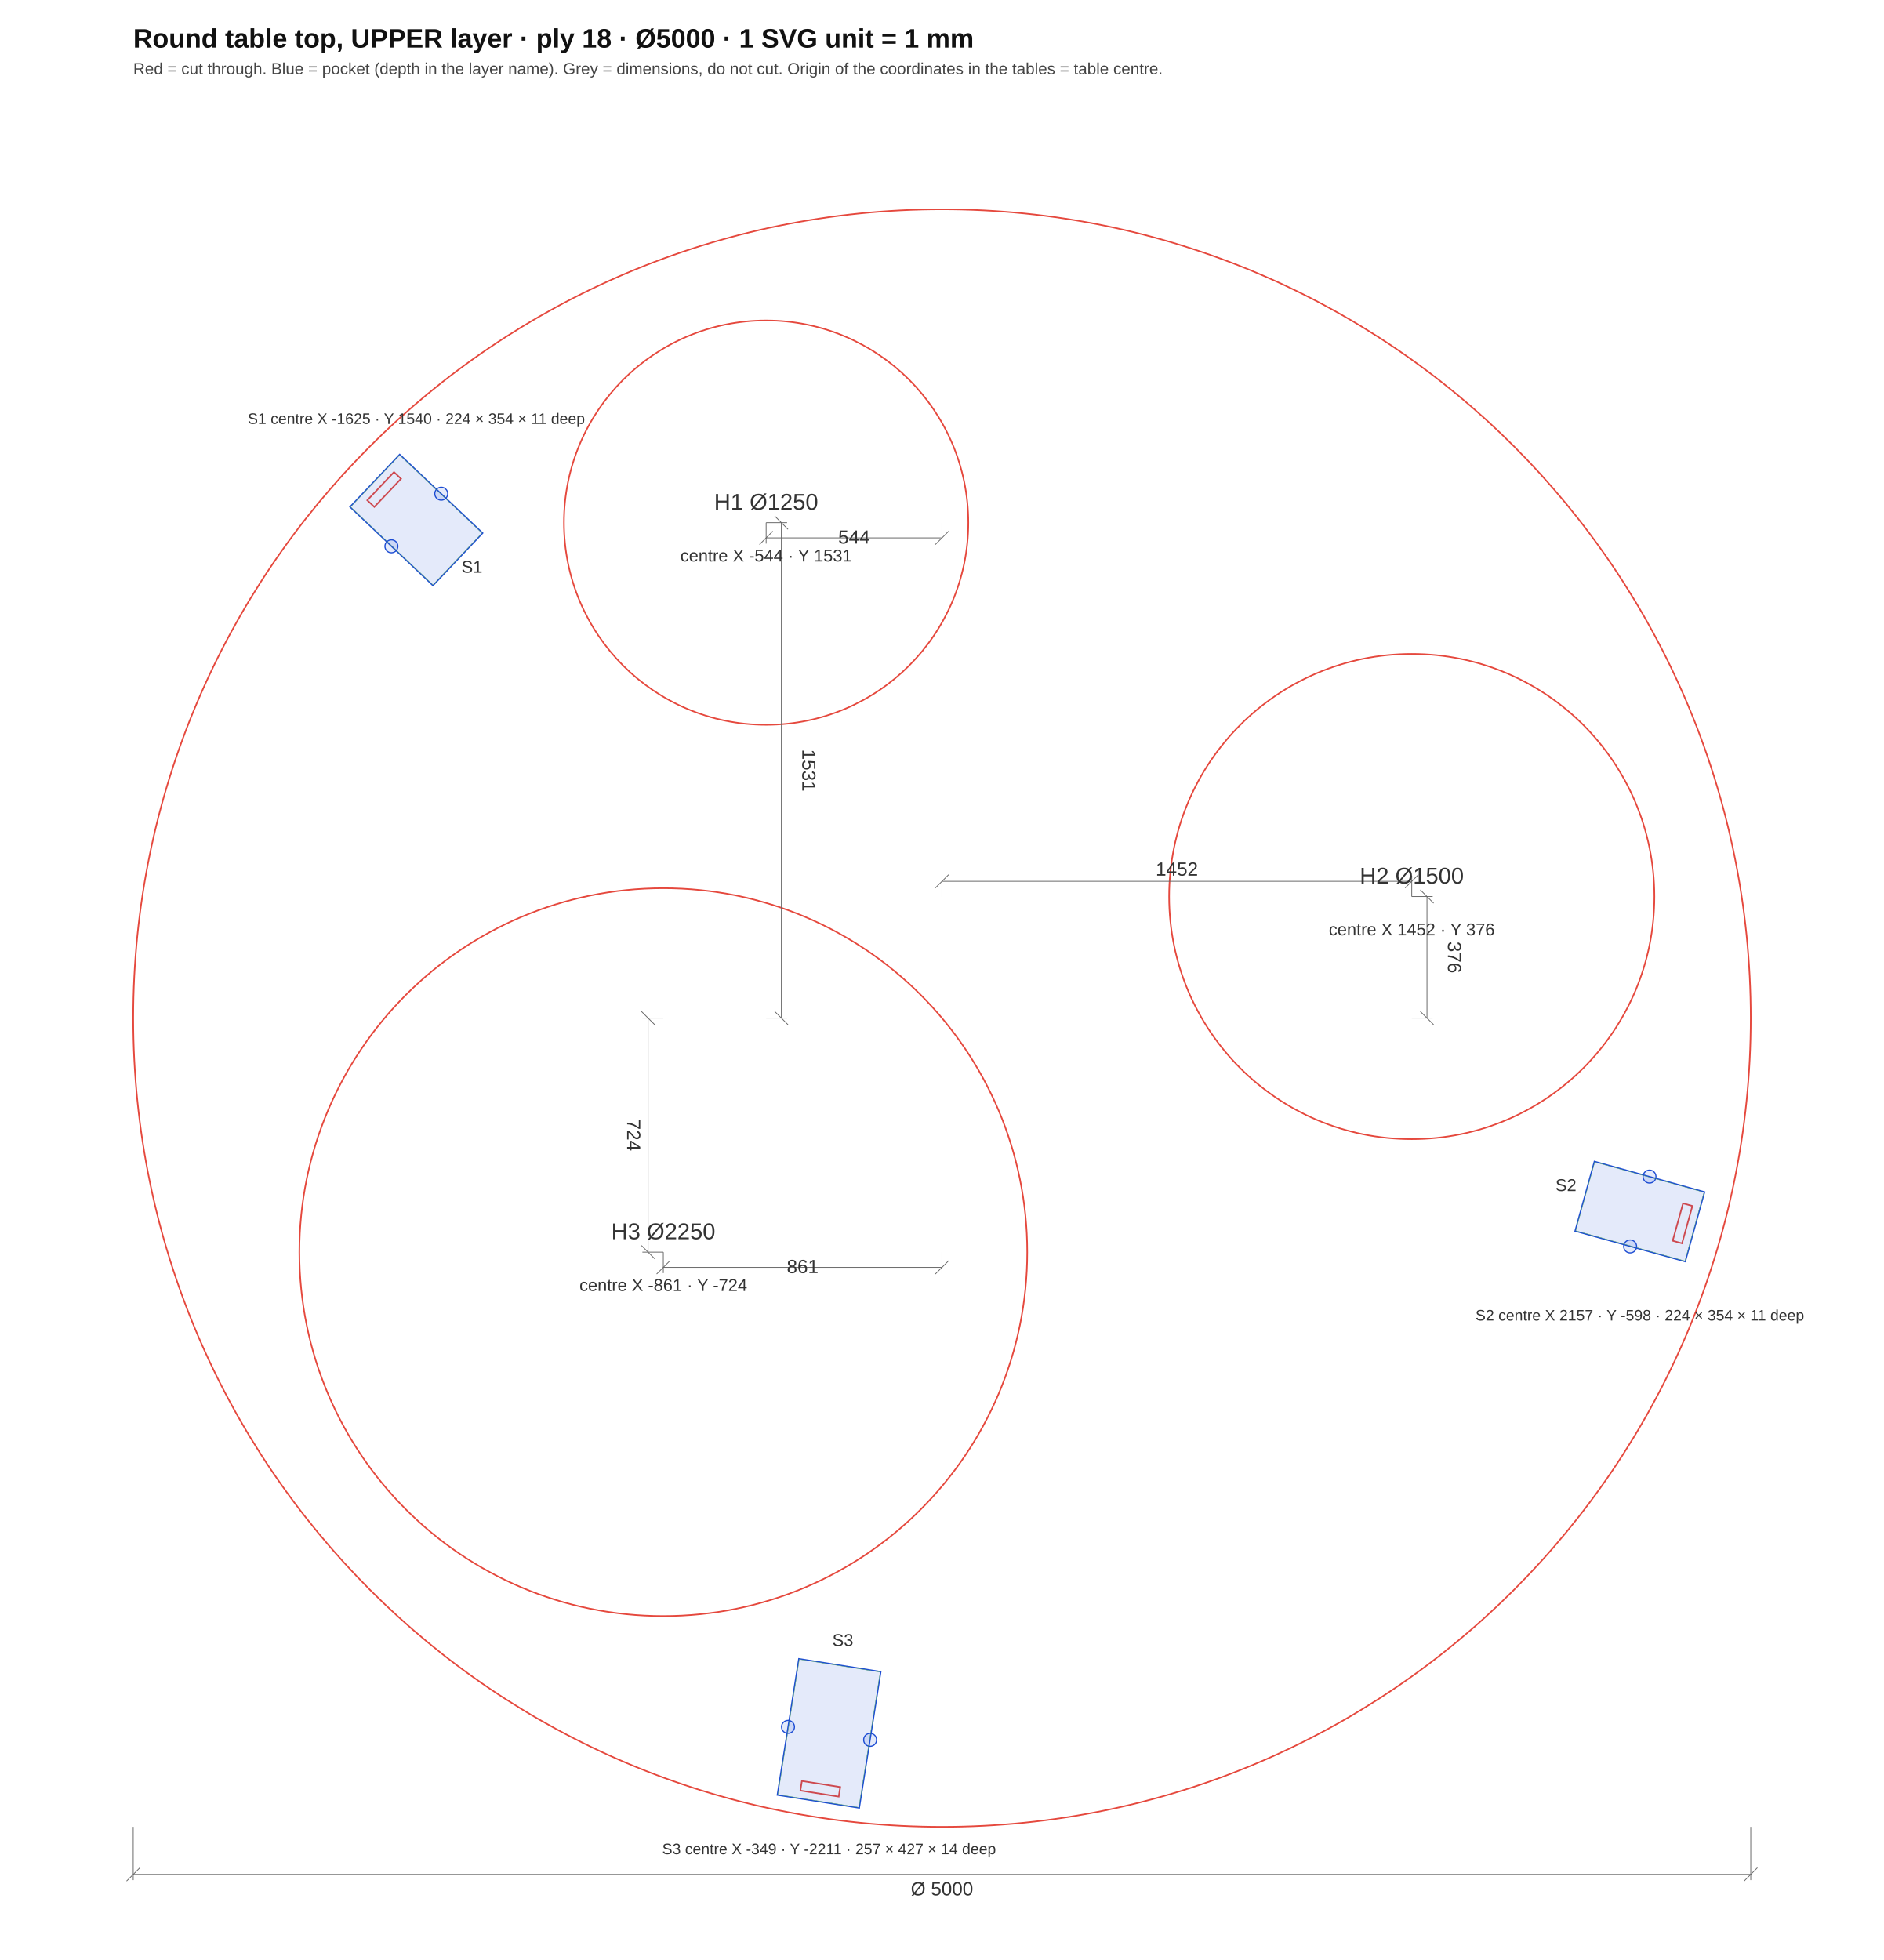
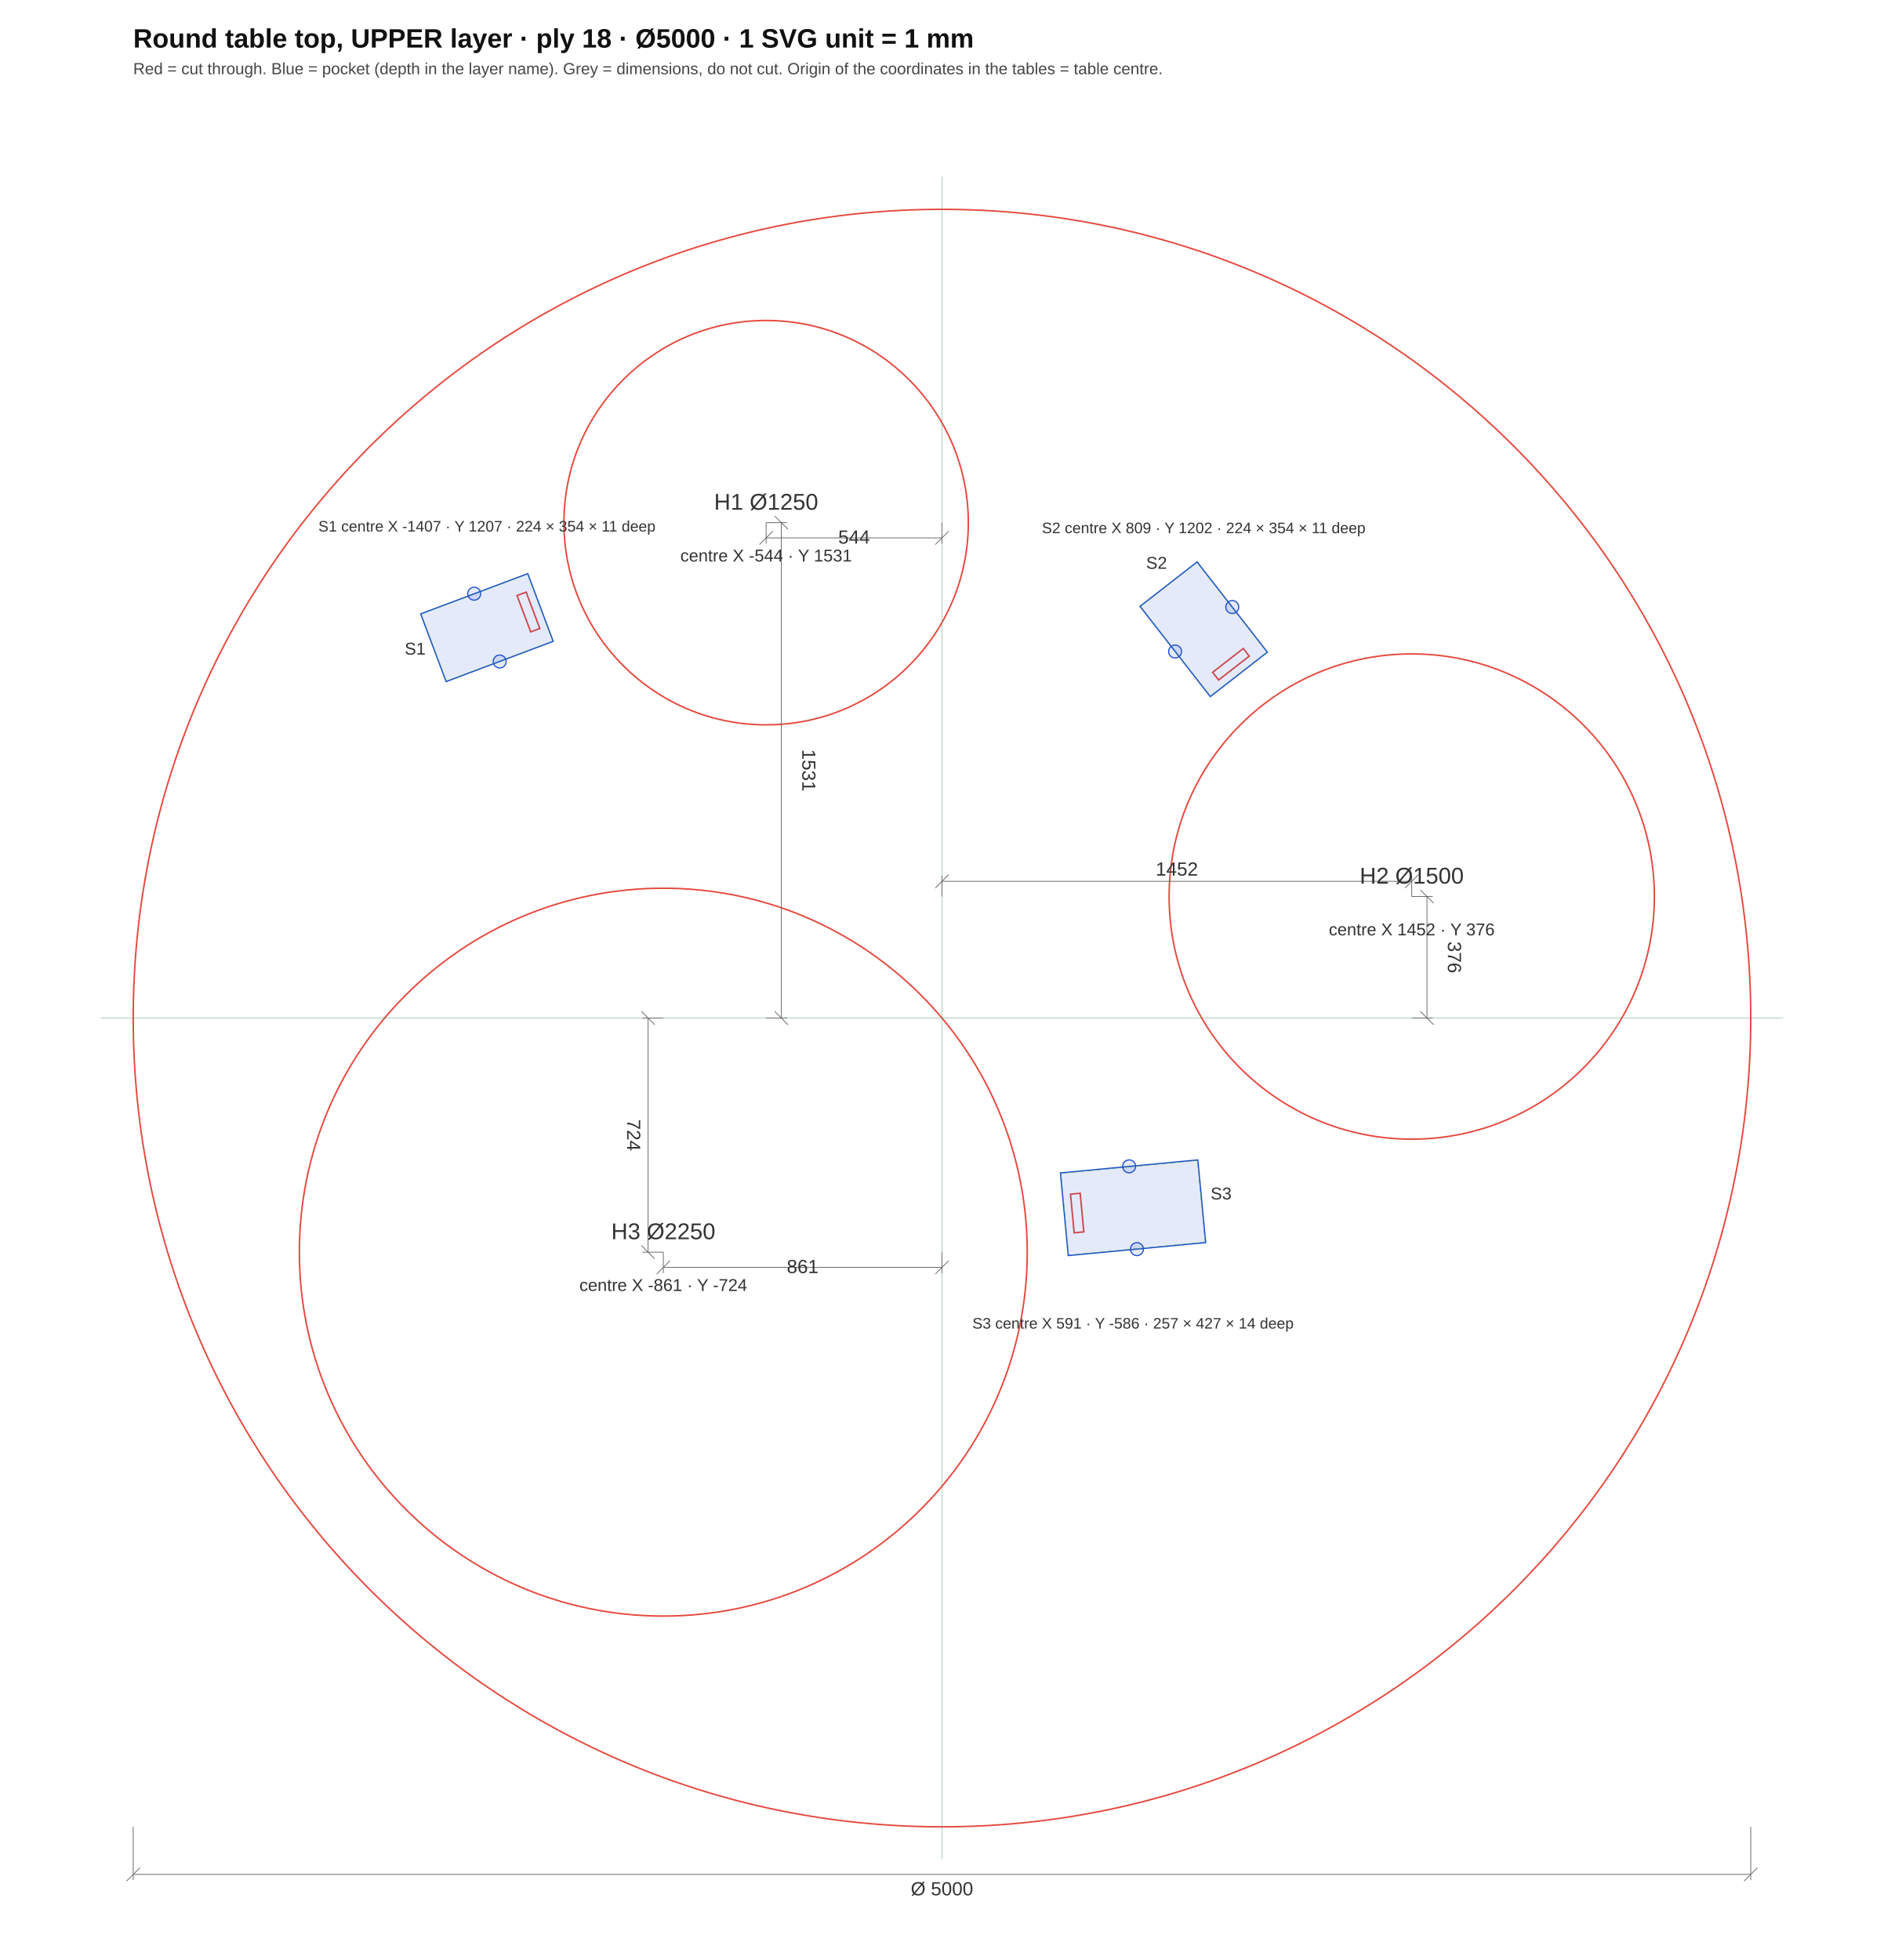
<svg xmlns="http://www.w3.org/2000/svg" width="5823.5mm" height="6058.8mm" viewBox="-411.8 -647.1 5823.5 6058.8">
  <g id="CUT_through" fill="none" stroke="#E5483D" stroke-width="4.71">
    <path d="M0.00 2500.00A2500 2500 0 1 0 5000.00 2500.00A2500 2500 0 1 0 0.00 2500.00Z" />
    <path d="M1331.43 968.57A625.0 625.0 0 1 0 2581.43 968.57A625.0 625.0 0 1 0 1331.43 968.57Z" />
    <path d="M3202.14 2124.29A750.0 750.0 0 1 0 4702.14 2124.29A750.0 750.0 0 1 0 3202.14 2124.29Z" />
    <path d="M513.57 3223.57A1125.0 1125.0 0 1 0 2763.57 3223.57A1125.0 1125.0 0 1 0 513.57 3223.57Z" />
-     <path d="M723.52 899.31L806.06 812.21L827.83 832.84L745.29 919.95Z" />
-     <path d="M4819.65 3080.77L4787.60 3196.41L4758.69 3188.39L4790.74 3072.75Z" />
-     <path d="M2180.82 4906.67L2062.29 4887.96L2066.96 4858.32L2185.50 4877.04Z" />
+     <path d="M1214.55 1183.33L1256.77 1295.65L1228.69 1306.21L1186.47 1193.88Z" />
+     <path d="M3449.70 1381.20L3355.01 1454.91L3336.58 1431.24L3431.27 1357.53Z" />
+     <path d="M2908.58 3163.79L2897.29 3044.32L2927.16 3041.50L2938.45 3160.96Z" />
  </g>
  <g id="POCKET_11mm_deep" fill="#1C4CD3" fill-opacity="0.12" stroke="#1C4CD3" stroke-width="3.53">
-     <path d="M669.60 919.86L823.68 757.27L1080.64 1000.76L926.56 1163.35Z" />
-     <path d="M778.08 1041.61A20 20 0 1 0 818.08 1041.61A20 20 0 1 0 778.08 1041.61Z" />
-     <path d="M932.16 879.01A20 20 0 1 0 972.16 879.01A20 20 0 1 0 932.16 879.01Z" />
-     <path d="M4857.64 3037.34L4797.80 3253.20L4456.66 3158.63L4516.50 2942.77Z" />
-     <path d="M4667.07 2990.05A20 20 0 1 0 4707.07 2990.05A20 20 0 1 0 4667.07 2990.05Z" />
-     <path d="M4607.23 3205.91A20 20 0 1 0 4647.23 3205.91A20 20 0 1 0 4607.23 3205.91Z" />
+     <path d="M1219.66 1125.85L1298.47 1335.53L967.11 1460.08L888.29 1250.41Z" />
+     <path d="M1033.98 1188.13A20 20 0 1 0 1073.98 1188.13A20 20 0 1 0 1033.98 1188.13Z" />
+     <path d="M1112.79 1397.81A20 20 0 1 0 1152.79 1397.81A20 20 0 1 0 1112.79 1397.81Z" />
+     <path d="M3506.09 1368.98L3329.34 1506.58L3111.88 1227.25L3288.64 1089.65Z" />
+     <path d="M3377.36 1229.31A20 20 0 1 0 3417.36 1229.31A20 20 0 1 0 3377.36 1229.31Z" />
+     <path d="M3200.61 1366.91A20 20 0 1 0 3240.61 1366.91A20 20 0 1 0 3200.61 1366.91Z" />
  </g>
  <g id="POCKET_14mm_deep" fill="#1C4CD3" fill-opacity="0.12" stroke="#1C4CD3" stroke-width="3.53">
-     <path d="M2244.58 4942.04L1990.73 4901.97L2057.31 4480.19L2311.17 4520.27Z" />
-     <path d="M2257.87 4731.16A20 20 0 1 0 2297.87 4731.16A20 20 0 1 0 2257.87 4731.16Z" />
-     <path d="M2004.02 4691.08A20 20 0 1 0 2044.02 4691.08A20 20 0 1 0 2004.02 4691.08Z" />
+     <path d="M2890.14 3234.34L2865.95 2978.48L3291.06 2938.29L3315.24 3194.15Z" />
+     <path d="M3082.69 3214.24A20 20 0 1 0 3122.69 3214.24A20 20 0 1 0 3082.69 3214.24Z" />
+     <path d="M3058.51 2958.38A20 20 0 1 0 3098.51 2958.38A20 20 0 1 0 3058.51 2958.38Z" />
  </g>
  <g id="MARK_pencil_do_not_cut" fill="none" stroke="#2E8B57" stroke-width="{max(0.4, ts*0.05):.2f}" stroke-dasharray="{ts*0.8:.1f} {ts*0.4:.1f}">
-     <path d="M672.43 919.79L823.75 760.09L1077.81 1000.83L926.49 1160.52Z" />
-     <path d="M4855.18 3038.73L4796.41 3250.74L4459.13 3157.24L4517.89 2945.23Z" />
-     <path d="M2242.92 4939.76L1993.01 4900.31L2058.97 4482.48L2308.88 4521.93Z" />
+     <path d="M1218.49 1128.43L1295.89 1334.36L968.27 1457.51L890.87 1251.58Z" />
+     <path d="M3503.29 1368.63L3329.69 1503.78L3114.69 1227.60L3288.29 1092.45Z" />
+     <path d="M2891.94 3232.16L2868.13 2980.28L3289.26 2940.47L3313.06 3192.35Z" />
    <path d="M-100.00 2500.00L5100.00 2500.00" />
    <path d="M2500.00 5100.00L2500.00 -100.00" />
  </g>
  <g id="DIMENSIONS_do_not_cut" fill="none" stroke="#666" stroke-width="2.35" font-family="IBM Plex Sans, Arial, sans-serif" font-size="58.8">
    <path d="M0.00 5000.00L0.00 5164.71M5000.00 5000.00L5000.00 5164.71M0.00 5147.06L5000.00 5147.06" />
    <path d="M-20.59 5167.65L20.59 5126.47" />
    <path d="M4979.41 5167.65L5020.59 5126.47" />
    <text x="2500.00" y="5211.76" fill="#333" stroke="none" text-anchor="middle" transform="rotate(0.00 2500.00 5211.76)">Ø 5000</text>
    <path d="M2500.00 968.57L2500.00 1033.28M1956.43 968.57L1956.43 1033.28M2500.00 1015.63L1956.43 1015.63" />
    <path d="M2520.59 995.04L2479.41 1036.22" />
    <path d="M1977.02 995.04L1935.84 1036.22" />
    <text x="2228.21" y="1033.28" fill="#333" stroke="none" text-anchor="middle" transform="rotate(360.00 2228.21 1033.28)">544</text>
    <path d="M1956.43 2500.00L2021.13 2500.00M1956.43 968.57L2021.13 968.57M2003.49 2500.00L2003.49 968.57" />
    <path d="M2024.08 2520.59L1982.90 2479.41" />
    <path d="M2024.08 989.16L1982.90 947.98" />
    <text x="2068.19" y="1734.29" fill="#333" stroke="none" text-anchor="middle" transform="rotate(90.00 2068.19 1734.29)">1531</text>
    <path d="M2500.00 2124.29L2500.00 2059.58M3952.14 2124.29L3952.14 2059.58M2500.00 2077.23L3952.14 2077.23" />
    <path d="M2479.41 2097.82L2520.59 2056.64" />
    <path d="M3931.55 2097.82L3972.73 2056.64" />
    <text x="3226.07" y="2059.58" fill="#333" stroke="none" text-anchor="middle" transform="rotate(0.00 3226.07 2059.58)">1452</text>
    <path d="M3952.14 2500.00L4016.85 2500.00M3952.14 2124.29L4016.85 2124.29M3999.20 2500.00L3999.20 2124.29" />
    <path d="M4019.79 2520.59L3978.61 2479.41" />
    <path d="M4019.79 2144.87L3978.61 2103.70" />
    <text x="4063.91" y="2312.14" fill="#333" stroke="none" text-anchor="middle" transform="rotate(90.00 4063.91 2312.14)">376</text>
    <path d="M2500.00 3223.57L2500.00 3288.28M1638.57 3223.57L1638.57 3288.28M2500.00 3270.63L1638.57 3270.63" />
    <path d="M2520.59 3250.04L2479.41 3291.22" />
    <path d="M1659.16 3250.04L1617.98 3291.22" />
    <text x="2069.29" y="3288.28" fill="#333" stroke="none" text-anchor="middle" transform="rotate(360.00 2069.29 3288.28)">861</text>
    <path d="M1638.57 2500.00L1573.87 2500.00M1638.57 3223.57L1573.87 3223.57M1591.51 2500.00L1591.51 3223.57" />
    <path d="M1570.92 2479.41L1612.10 2520.59" />
    <path d="M1570.92 3202.98L1612.10 3244.16" />
    <text x="1526.81" y="2861.79" fill="#333" stroke="none" text-anchor="middle" transform="rotate(90.00 1526.81 2861.79)">724</text>
-     <text x="1047.15" y="1123.32" fill="#333" stroke="none" font-size="52.9" text-anchor="middle">S1</text>
-     <text x="4428.76" y="3034.67" fill="#333" stroke="none" font-size="52.9" text-anchor="middle">S2</text>
-     <text x="2193.59" y="4440.96" fill="#333" stroke="none" font-size="52.9" text-anchor="middle">S3</text>
+     <text x="871.54" y="1376.36" fill="#333" stroke="none" font-size="52.9" text-anchor="middle">S1</text>
+     <text x="3163.40" y="1111.10" fill="#333" stroke="none" font-size="52.9" text-anchor="middle">S2</text>
+     <text x="3362.88" y="3060.58" fill="#333" stroke="none" font-size="52.9" text-anchor="middle">S3</text>
    <text x="1956.43" y="928.57" fill="#333" stroke="none" font-size="70.6" text-anchor="middle">H1 Ø1250</text>
    <text x="1956.43" y="1088.57" fill="#333" stroke="none" font-size="52.9" text-anchor="middle">centre X -544 · Y 1531</text>
    <text x="3952.14" y="2084.29" fill="#333" stroke="none" font-size="70.6" text-anchor="middle">H2 Ø1500</text>
    <text x="3952.14" y="2244.29" fill="#333" stroke="none" font-size="52.9" text-anchor="middle">centre X 1452 · Y 376</text>
    <text x="1638.57" y="3183.57" fill="#333" stroke="none" font-size="70.6" text-anchor="middle">H3 Ø2250</text>
    <text x="1638.57" y="3343.57" fill="#333" stroke="none" font-size="52.9" text-anchor="middle">centre X -861 · Y -724</text>
-     <text x="875.12" y="663.31" fill="#333" stroke="none" font-size="47.1" text-anchor="middle">S1 centre X -1625 · Y 1540 · 224 × 354 × 11 deep</text>
-     <text x="4657.15" y="3434.98" fill="#333" stroke="none" font-size="47.1" text-anchor="middle">S2 centre X 2157 · Y -598 · 224 × 354 × 11 deep</text>
-     <text x="2150.95" y="5084.62" fill="#333" stroke="none" font-size="47.1" text-anchor="middle">S3 centre X -349 · Y -2211 · 257 × 427 × 14 deep</text>
+     <text x="1093.38" y="995.97" fill="#333" stroke="none" font-size="47.1" text-anchor="middle">S1 centre X -1407 · Y 1207 · 224 × 354 × 11 deep</text>
+     <text x="3308.99" y="1001.11" fill="#333" stroke="none" font-size="47.1" text-anchor="middle">S2 centre X 809 · Y 1202 · 224 × 354 × 11 deep</text>
+     <text x="3090.60" y="3459.81" fill="#333" stroke="none" font-size="47.1" text-anchor="middle">S3 centre X 591 · Y -586 · 257 × 427 × 14 deep</text>
    <text x="0" y="-500.0" fill="#111" stroke="none" font-size="82.4" font-weight="700">Round table top, UPPER layer · ply 18 · Ø5000 · 1 SVG unit = 1 mm</text>
    <text x="0" y="-417.6" fill="#444" stroke="none" font-size="50.0">Red = cut through. Blue = pocket (depth in the layer name). Grey = dimensions, do not cut. Origin of the coordinates in the tables = table centre.</text>
  </g>
</svg>
